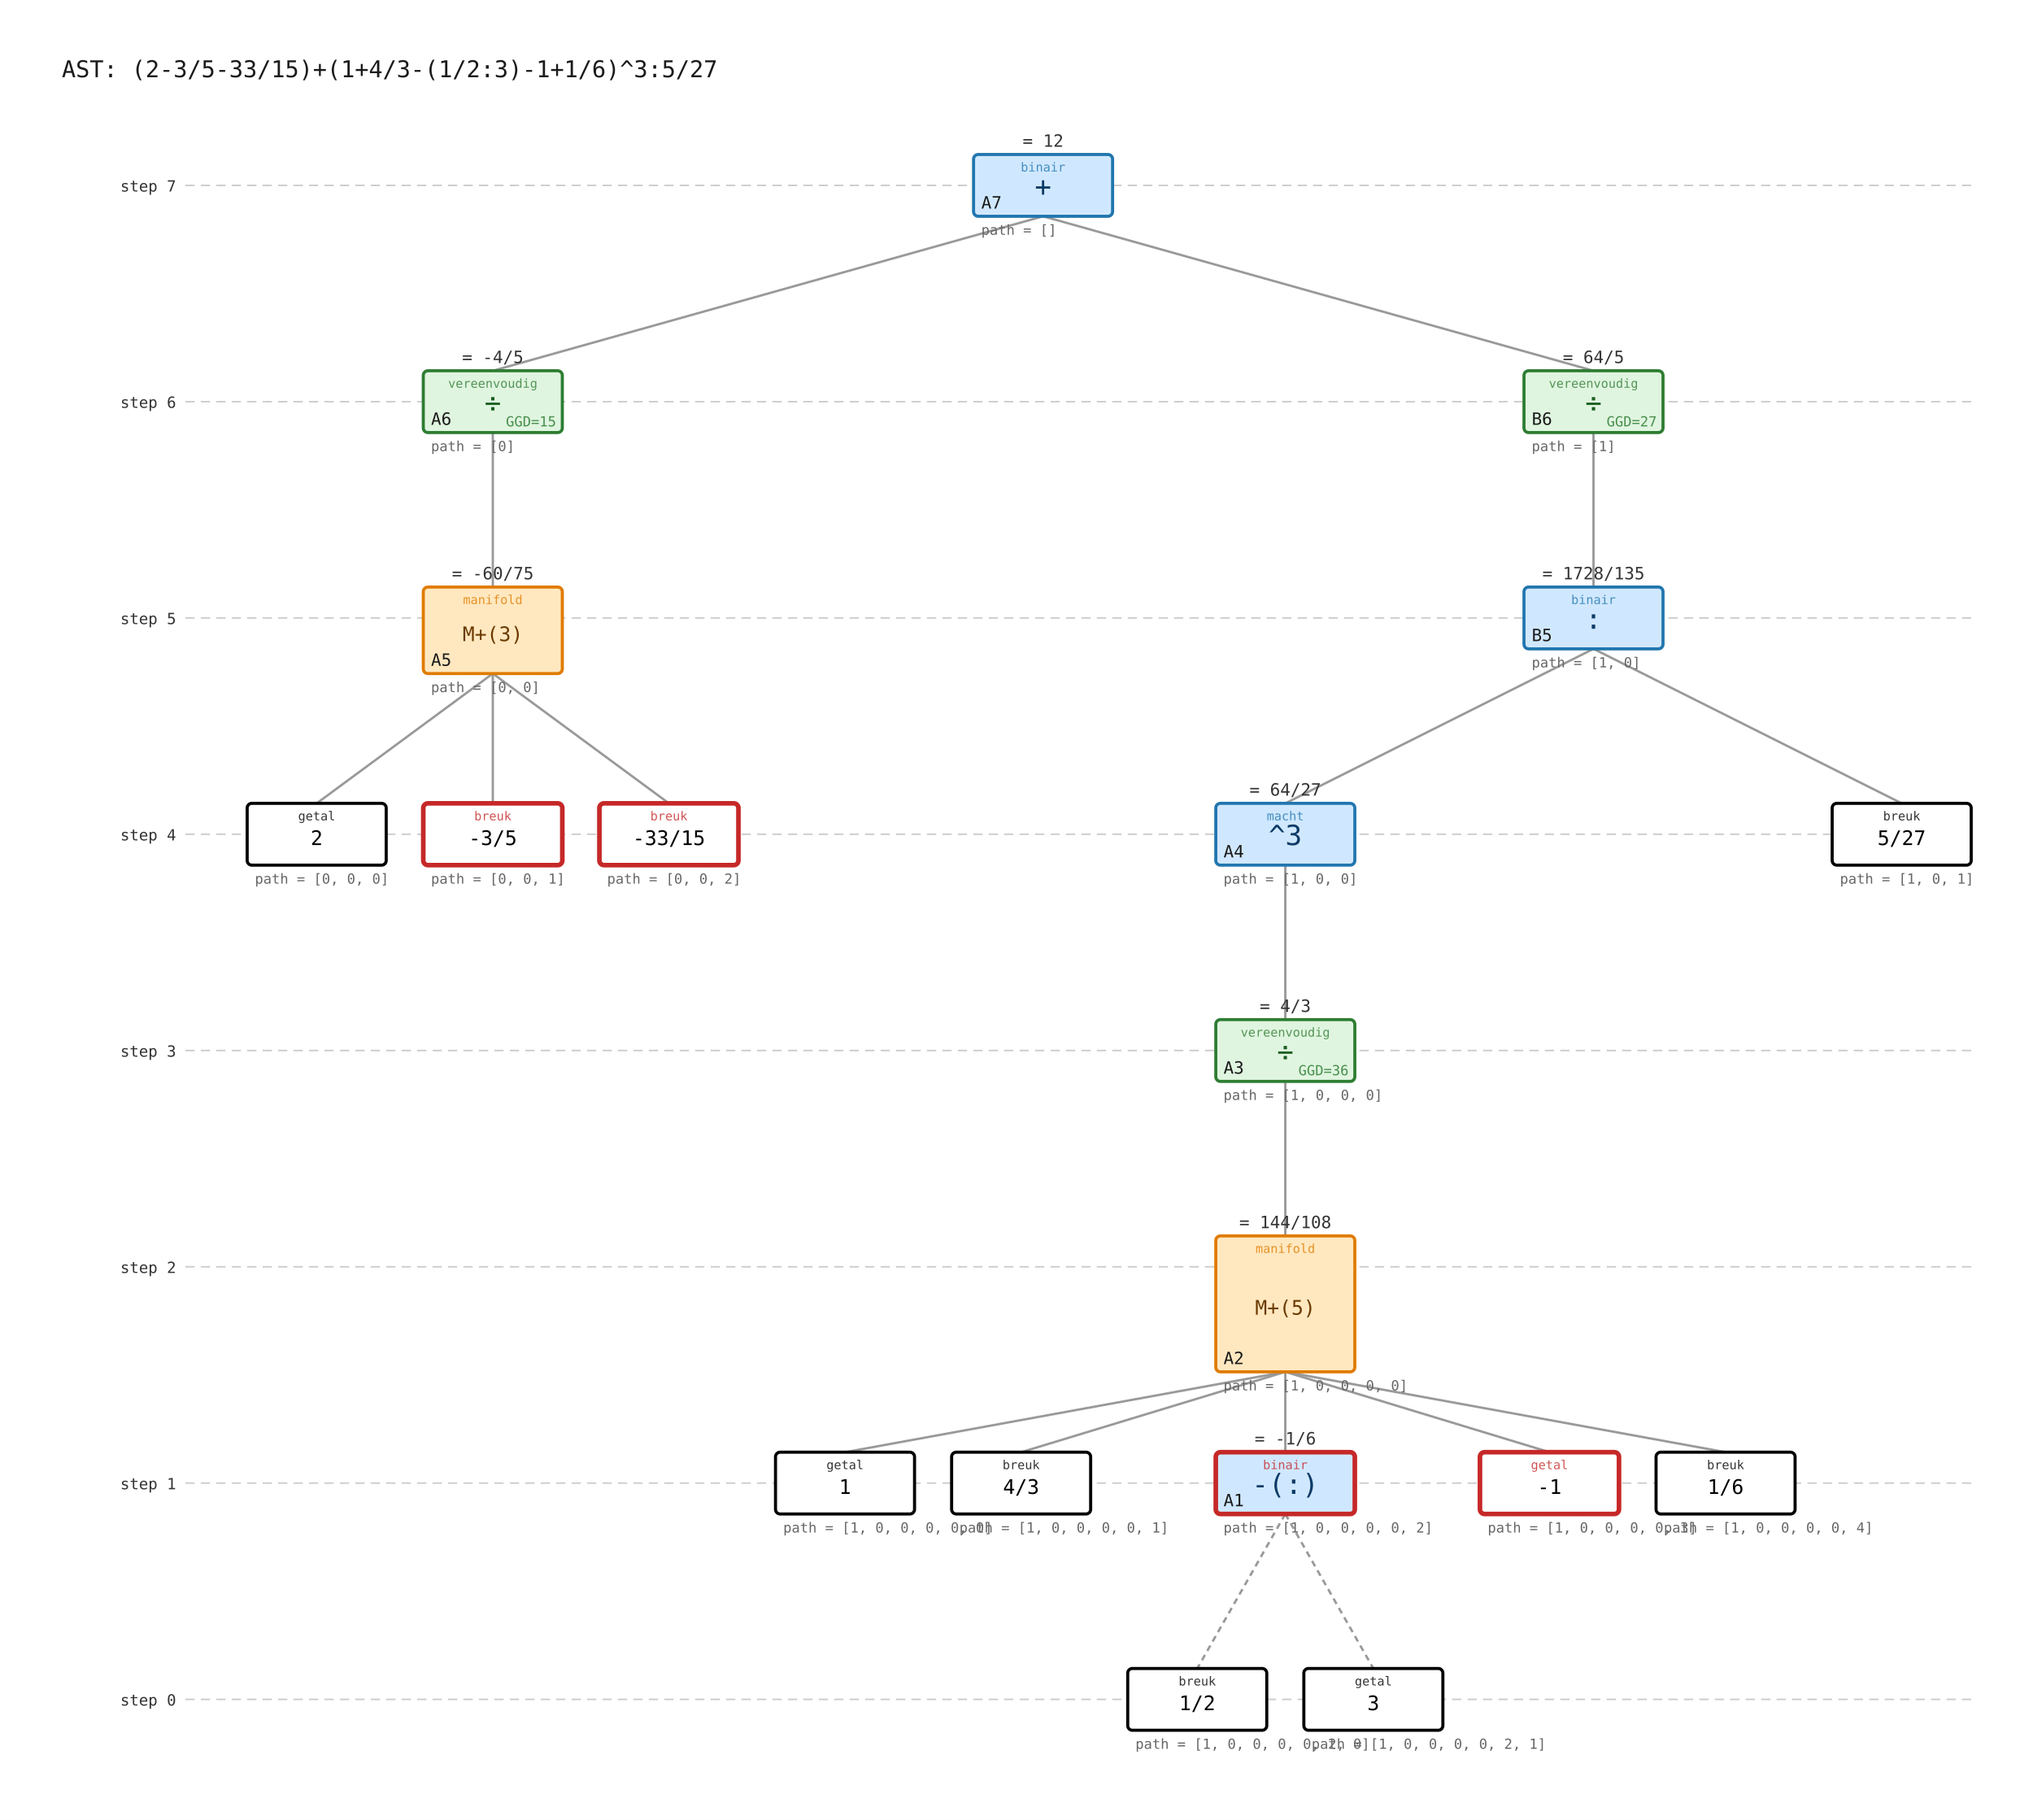
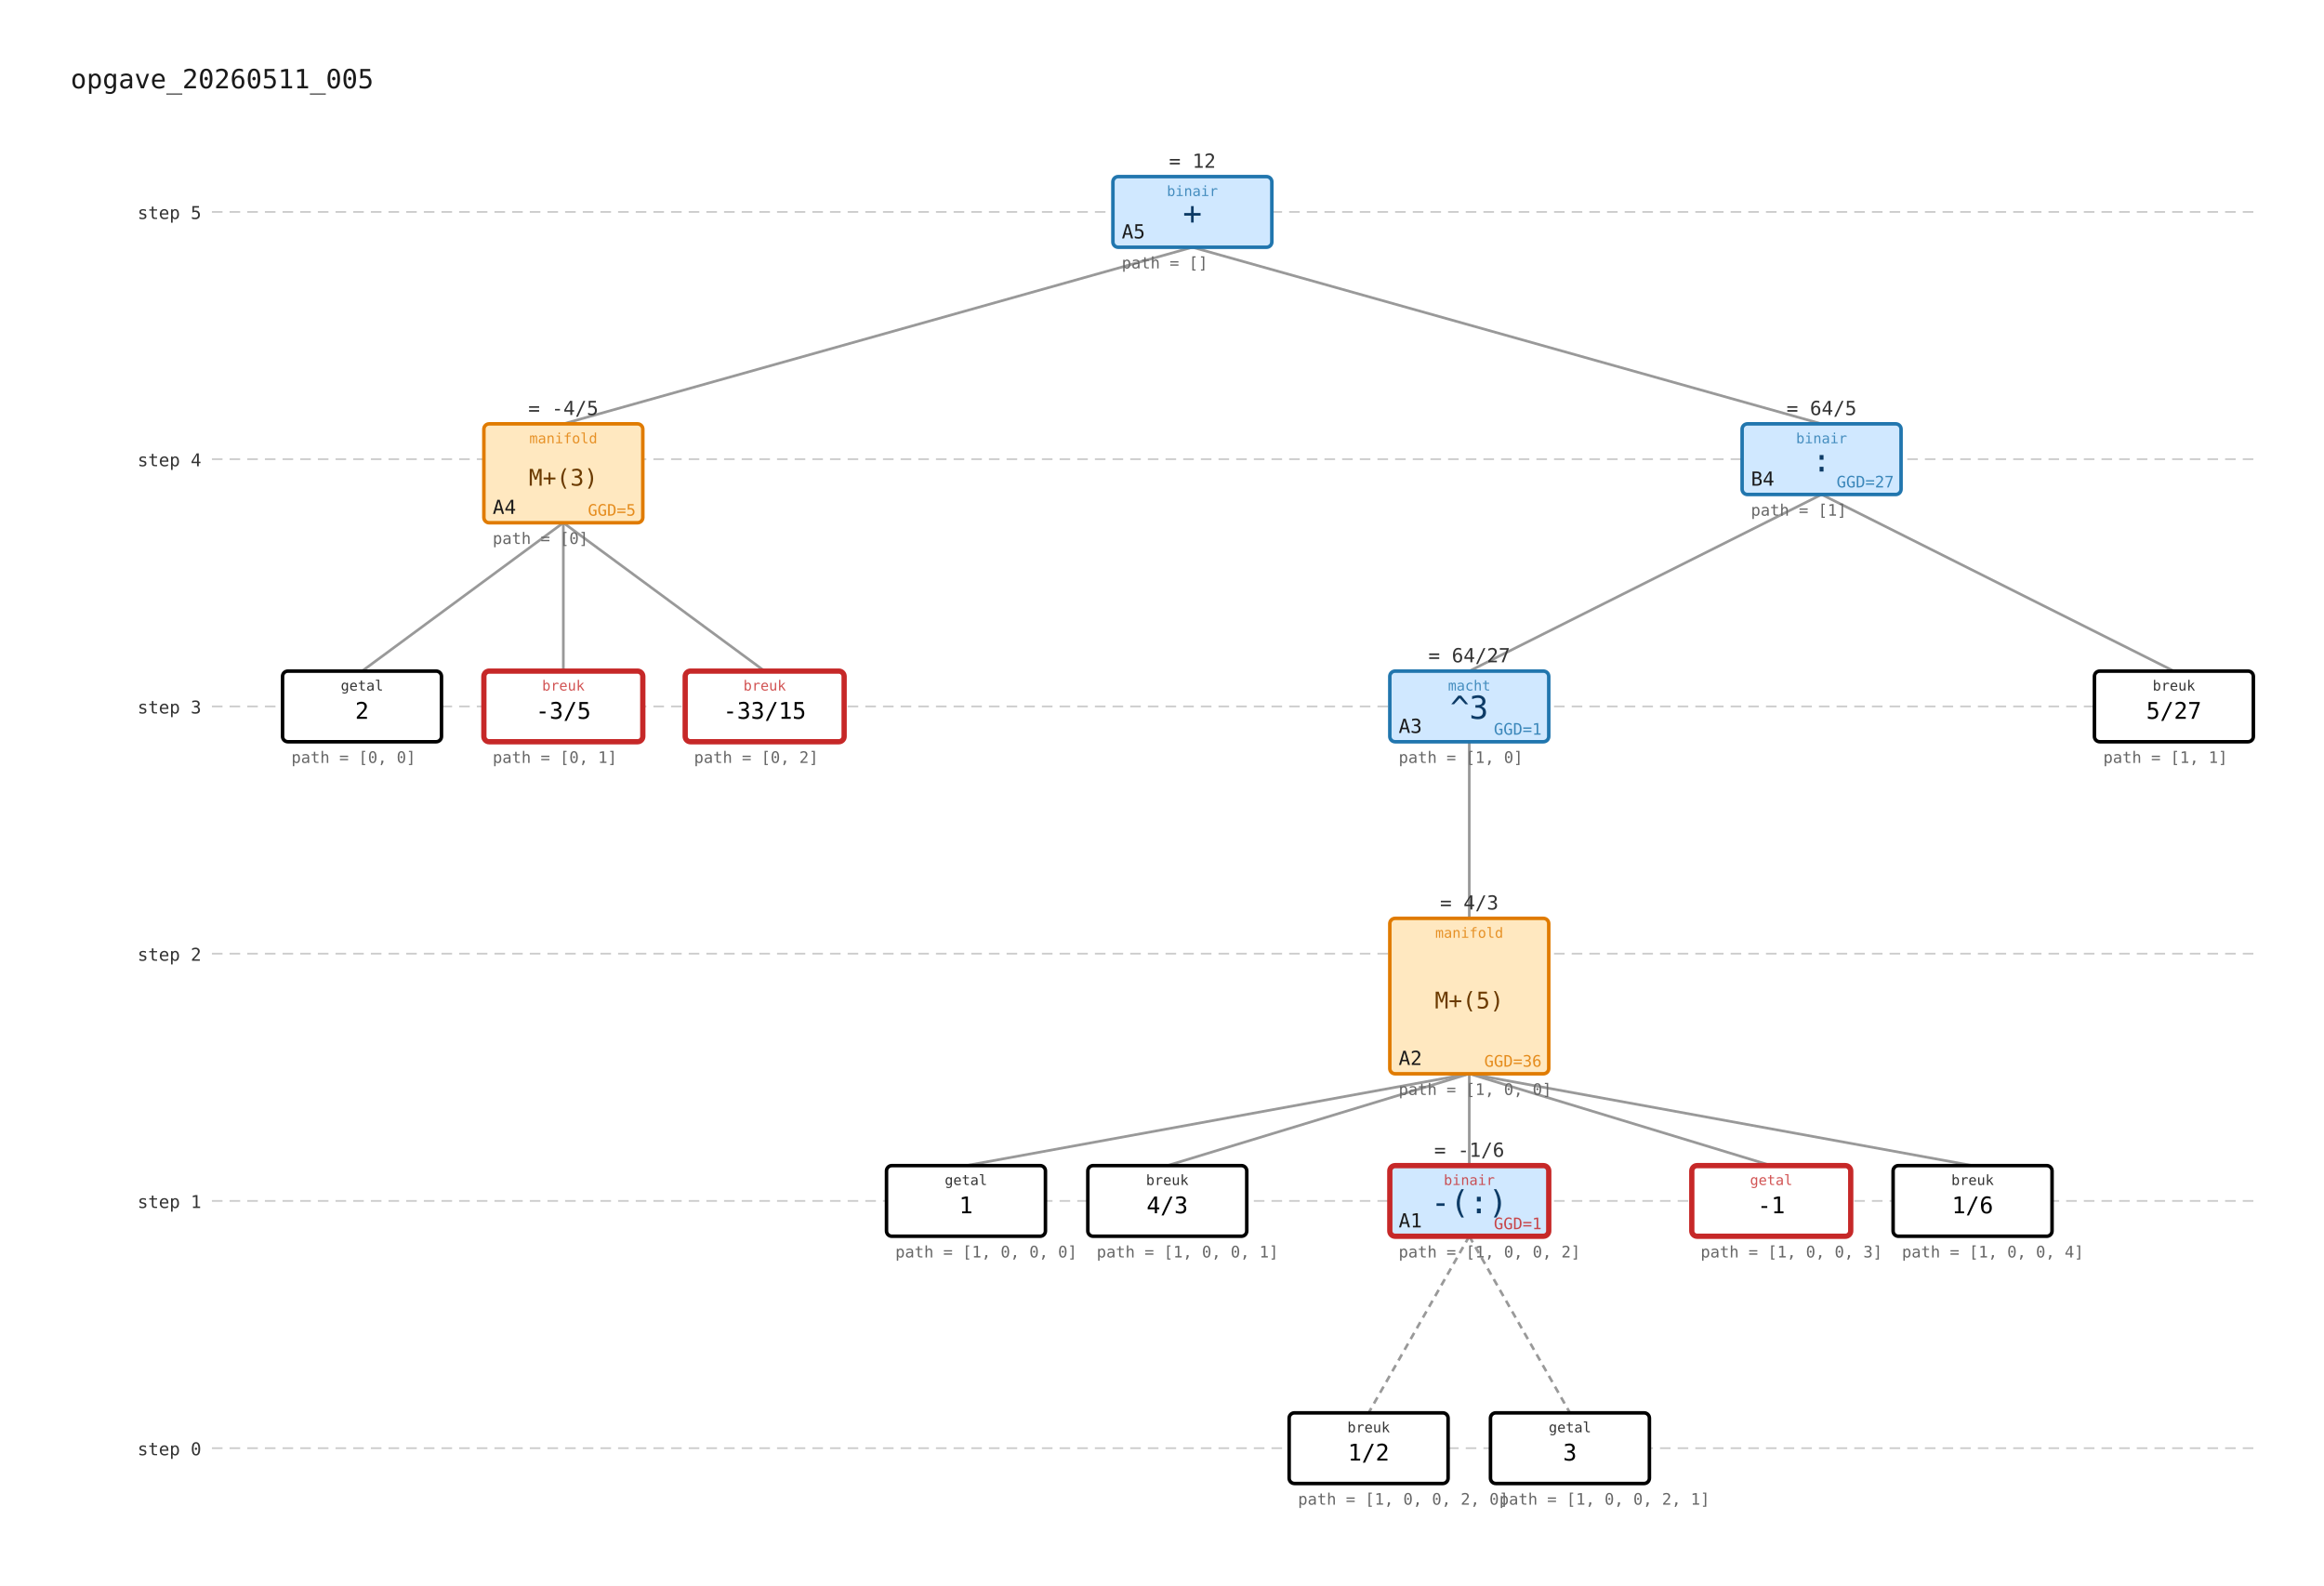
- <svg xmlns="http://www.w3.org/2000/svg" width="1316" height="1178" viewBox="0 0 1316 1178">
+ <svg xmlns="http://www.w3.org/2000/svg" width="1316" height="898" viewBox="0 0 1316 898">
  <rect width="100%" height="100%" fill="#FFFFFF" />
-   <text x="40" y="50" font-family="JetBrains Mono, Consolas, monospace" font-size="15" font-weight="500" fill="#1a1a1a">AST: (2-3/5-33/15)+(1+4/3-(1/2:3)-1+1/6)^3:5/27</text>
-   <line x1="120" y1="1100" x2="1276" y2="1100" stroke="#CCCCCC" stroke-width="1" stroke-dasharray="6,4" />
-   <text x="114" y="1104" text-anchor="end" font-family="JetBrains Mono, Consolas, monospace" font-size="10" font-weight="500" fill="#333">step 0</text>
-   <line x1="120" y1="960" x2="1276" y2="960" stroke="#CCCCCC" stroke-width="1" stroke-dasharray="6,4" />
-   <text x="114" y="964" text-anchor="end" font-family="JetBrains Mono, Consolas, monospace" font-size="10" font-weight="500" fill="#333">step 1</text>
+   <text x="40" y="50" font-family="JetBrains Mono, Consolas, monospace" font-size="15" font-weight="500" fill="#1a1a1a">opgave_20260511_005</text>
  <line x1="120" y1="820" x2="1276" y2="820" stroke="#CCCCCC" stroke-width="1" stroke-dasharray="6,4" />
-   <text x="114" y="824" text-anchor="end" font-family="JetBrains Mono, Consolas, monospace" font-size="10" font-weight="500" fill="#333">step 2</text>
+   <text x="114" y="824" text-anchor="end" font-family="JetBrains Mono, Consolas, monospace" font-size="10" font-weight="500" fill="#333">step 0</text>
  <line x1="120" y1="680" x2="1276" y2="680" stroke="#CCCCCC" stroke-width="1" stroke-dasharray="6,4" />
-   <text x="114" y="684" text-anchor="end" font-family="JetBrains Mono, Consolas, monospace" font-size="10" font-weight="500" fill="#333">step 3</text>
+   <text x="114" y="684" text-anchor="end" font-family="JetBrains Mono, Consolas, monospace" font-size="10" font-weight="500" fill="#333">step 1</text>
  <line x1="120" y1="540" x2="1276" y2="540" stroke="#CCCCCC" stroke-width="1" stroke-dasharray="6,4" />
-   <text x="114" y="544" text-anchor="end" font-family="JetBrains Mono, Consolas, monospace" font-size="10" font-weight="500" fill="#333">step 4</text>
+   <text x="114" y="544" text-anchor="end" font-family="JetBrains Mono, Consolas, monospace" font-size="10" font-weight="500" fill="#333">step 2</text>
  <line x1="120" y1="400" x2="1276" y2="400" stroke="#CCCCCC" stroke-width="1" stroke-dasharray="6,4" />
-   <text x="114" y="404" text-anchor="end" font-family="JetBrains Mono, Consolas, monospace" font-size="10" font-weight="500" fill="#333">step 5</text>
+   <text x="114" y="404" text-anchor="end" font-family="JetBrains Mono, Consolas, monospace" font-size="10" font-weight="500" fill="#333">step 3</text>
  <line x1="120" y1="260" x2="1276" y2="260" stroke="#CCCCCC" stroke-width="1" stroke-dasharray="6,4" />
-   <text x="114" y="264" text-anchor="end" font-family="JetBrains Mono, Consolas, monospace" font-size="10" font-weight="500" fill="#333">step 6</text>
+   <text x="114" y="264" text-anchor="end" font-family="JetBrains Mono, Consolas, monospace" font-size="10" font-weight="500" fill="#333">step 4</text>
  <line x1="120" y1="120" x2="1276" y2="120" stroke="#CCCCCC" stroke-width="1" stroke-dasharray="6,4" />
-   <text x="114" y="124" text-anchor="end" font-family="JetBrains Mono, Consolas, monospace" font-size="10" font-weight="500" fill="#333">step 7</text>
+   <text x="114" y="124" text-anchor="end" font-family="JetBrains Mono, Consolas, monospace" font-size="10" font-weight="500" fill="#333">step 5</text>
  <line x1="675.2" y1="140" x2="319.0" y2="240" stroke="#999" stroke-width="1.5" stroke-dasharray="none" />
  <line x1="675.2" y1="140" x2="1031.5" y2="240" stroke="#999" stroke-width="1.5" stroke-dasharray="none" />
  <rect x="630.2" y="100" width="90" height="40" rx="3" ry="3" fill="#D0E8FF" stroke="#2176AE" stroke-width="2" />
  <text x="675.2" y="127.0" text-anchor="middle" font-family="JetBrains Mono, Consolas, monospace" font-size="18" font-weight="500" fill="#0D3B66">+</text>
  <text x="675.2" y="111" text-anchor="middle" font-family="JetBrains Mono, Consolas, monospace" font-size="8" fill="#2176AE" opacity="0.8">binair</text>
-   <text x="635.2" y="135" text-anchor="start" font-family="JetBrains Mono, Consolas, monospace" font-size="11" font-weight="500" fill="#1a1a1a">A7</text>
+   <text x="635.2" y="135" text-anchor="start" font-family="JetBrains Mono, Consolas, monospace" font-size="11" font-weight="500" fill="#1a1a1a">A5</text>
  <text x="635.2" y="152" text-anchor="start" font-family="JetBrains Mono, Consolas, monospace" font-size="9" font-weight="400" fill="#666">path = []</text>
  <text x="675.2" y="95" text-anchor="middle" font-family="JetBrains Mono, Consolas, monospace" font-size="11" font-weight="400" fill="#333">= 12</text>
-   <line x1="319.0" y1="280" x2="319.0" y2="380" stroke="#999" stroke-width="1.5" stroke-dasharray="none" />
-   <rect x="274.0" y="240" width="90" height="40" rx="3" ry="3" fill="#E0F5E0" stroke="#2E7D32" stroke-width="2" />
-   <text x="319.0" y="267.0" text-anchor="middle" font-family="JetBrains Mono, Consolas, monospace" font-size="18" font-weight="500" fill="#1B5E20">÷</text>
-   <text x="360.0" y="276" text-anchor="end" font-family="JetBrains Mono, Consolas, monospace" font-size="9" font-weight="500" fill="#2E7D32" opacity="0.85">GGD=15</text>
-   <text x="319.0" y="251" text-anchor="middle" font-family="JetBrains Mono, Consolas, monospace" font-size="8" fill="#2E7D32" opacity="0.8">vereenvoudig</text>
-   <text x="279.0" y="275" text-anchor="start" font-family="JetBrains Mono, Consolas, monospace" font-size="11" font-weight="500" fill="#1a1a1a">A6</text>
-   <text x="279.0" y="292" text-anchor="start" font-family="JetBrains Mono, Consolas, monospace" font-size="9" font-weight="400" fill="#666">path = [0]</text>
+   <line x1="319.0" y1="296" x2="205.0" y2="380" stroke="#999" stroke-width="1.5" stroke-dasharray="none" />
+   <line x1="319.0" y1="296" x2="319.0" y2="380" stroke="#999" stroke-width="1.5" stroke-dasharray="none" />
+   <line x1="319.0" y1="296" x2="433.0" y2="380" stroke="#999" stroke-width="1.5" stroke-dasharray="none" />
+   <rect x="274.0" y="240" width="90" height="56" rx="3" ry="3" fill="#FFE8C0" stroke="#E07B00" stroke-width="2" />
+   <text x="319.0" y="275.0" text-anchor="middle" font-family="JetBrains Mono, Consolas, monospace" font-size="13" font-weight="500" fill="#6B3A00">M+(3)</text>
+   <text x="360.0" y="292" text-anchor="end" font-family="JetBrains Mono, Consolas, monospace" font-size="9" font-weight="500" fill="#E07B00" opacity="0.85">GGD=5</text>
+   <text x="319.0" y="251" text-anchor="middle" font-family="JetBrains Mono, Consolas, monospace" font-size="8" fill="#E07B00" opacity="0.8">manifold</text>
+   <text x="279.0" y="291" text-anchor="start" font-family="JetBrains Mono, Consolas, monospace" font-size="11" font-weight="500" fill="#1a1a1a">A4</text>
+   <text x="279.0" y="308" text-anchor="start" font-family="JetBrains Mono, Consolas, monospace" font-size="9" font-weight="400" fill="#666">path = [0]</text>
  <text x="319.0" y="235" text-anchor="middle" font-family="JetBrains Mono, Consolas, monospace" font-size="11" font-weight="400" fill="#333">= -4/5</text>
-   <line x1="319.0" y1="436" x2="205.0" y2="520" stroke="#999" stroke-width="1.5" stroke-dasharray="none" />
-   <line x1="319.0" y1="436" x2="319.0" y2="520" stroke="#999" stroke-width="1.5" stroke-dasharray="none" />
-   <line x1="319.0" y1="436" x2="433.0" y2="520" stroke="#999" stroke-width="1.5" stroke-dasharray="none" />
-   <rect x="274.0" y="380" width="90" height="56" rx="3" ry="3" fill="#FFE8C0" stroke="#E07B00" stroke-width="2" />
-   <text x="319.0" y="415.0" text-anchor="middle" font-family="JetBrains Mono, Consolas, monospace" font-size="13" font-weight="500" fill="#6B3A00">M+(3)</text>
-   <text x="319.0" y="391" text-anchor="middle" font-family="JetBrains Mono, Consolas, monospace" font-size="8" fill="#E07B00" opacity="0.8">manifold</text>
-   <text x="279.0" y="431" text-anchor="start" font-family="JetBrains Mono, Consolas, monospace" font-size="11" font-weight="500" fill="#1a1a1a">A5</text>
-   <text x="279.0" y="448" text-anchor="start" font-family="JetBrains Mono, Consolas, monospace" font-size="9" font-weight="400" fill="#666">path = [0, 0]</text>
-   <text x="319.0" y="375" text-anchor="middle" font-family="JetBrains Mono, Consolas, monospace" font-size="11" font-weight="400" fill="#333">= -60/75</text>
-   <rect x="160.0" y="520" width="90" height="40" rx="3" ry="3" fill="#FFFFFF" stroke="#000000" stroke-width="2" />
-   <text x="205.0" y="547.0" text-anchor="middle" font-family="JetBrains Mono, Consolas, monospace" font-size="13" font-weight="500" fill="#000000">2</text>
-   <text x="205.0" y="531" text-anchor="middle" font-family="JetBrains Mono, Consolas, monospace" font-size="8" fill="#000000" opacity="0.8">getal</text>
-   <text x="165.0" y="572" text-anchor="start" font-family="JetBrains Mono, Consolas, monospace" font-size="9" font-weight="400" fill="#666">path = [0, 0, 0]</text>
-   <rect x="274.0" y="520" width="90" height="40" rx="3" ry="3" fill="#FFFFFF" stroke="#C62828" stroke-width="3" />
-   <text x="319.0" y="547.0" text-anchor="middle" font-family="JetBrains Mono, Consolas, monospace" font-size="13" font-weight="500" fill="#000000">-3/5</text>
-   <text x="319.0" y="531" text-anchor="middle" font-family="JetBrains Mono, Consolas, monospace" font-size="8" fill="#C62828" opacity="0.8">breuk</text>
-   <text x="279.0" y="572" text-anchor="start" font-family="JetBrains Mono, Consolas, monospace" font-size="9" font-weight="400" fill="#666">path = [0, 0, 1]</text>
-   <rect x="388.0" y="520" width="90" height="40" rx="3" ry="3" fill="#FFFFFF" stroke="#C62828" stroke-width="3" />
-   <text x="433.0" y="547.0" text-anchor="middle" font-family="JetBrains Mono, Consolas, monospace" font-size="13" font-weight="500" fill="#000000">-33/15</text>
-   <text x="433.0" y="531" text-anchor="middle" font-family="JetBrains Mono, Consolas, monospace" font-size="8" fill="#C62828" opacity="0.8">breuk</text>
-   <text x="393.0" y="572" text-anchor="start" font-family="JetBrains Mono, Consolas, monospace" font-size="9" font-weight="400" fill="#666">path = [0, 0, 2]</text>
-   <line x1="1031.5" y1="280" x2="1031.5" y2="380" stroke="#999" stroke-width="1.5" stroke-dasharray="none" />
-   <rect x="986.5" y="240" width="90" height="40" rx="3" ry="3" fill="#E0F5E0" stroke="#2E7D32" stroke-width="2" />
-   <text x="1031.5" y="267.0" text-anchor="middle" font-family="JetBrains Mono, Consolas, monospace" font-size="18" font-weight="500" fill="#1B5E20">÷</text>
-   <text x="1072.5" y="276" text-anchor="end" font-family="JetBrains Mono, Consolas, monospace" font-size="9" font-weight="500" fill="#2E7D32" opacity="0.85">GGD=27</text>
-   <text x="1031.5" y="251" text-anchor="middle" font-family="JetBrains Mono, Consolas, monospace" font-size="8" fill="#2E7D32" opacity="0.8">vereenvoudig</text>
-   <text x="991.5" y="275" text-anchor="start" font-family="JetBrains Mono, Consolas, monospace" font-size="11" font-weight="500" fill="#1a1a1a">B6</text>
+   <rect x="160.0" y="380" width="90" height="40" rx="3" ry="3" fill="#FFFFFF" stroke="#000000" stroke-width="2" />
+   <text x="205.0" y="407.0" text-anchor="middle" font-family="JetBrains Mono, Consolas, monospace" font-size="13" font-weight="500" fill="#000000">2</text>
+   <text x="205.0" y="391" text-anchor="middle" font-family="JetBrains Mono, Consolas, monospace" font-size="8" fill="#000000" opacity="0.8">getal</text>
+   <text x="165.0" y="432" text-anchor="start" font-family="JetBrains Mono, Consolas, monospace" font-size="9" font-weight="400" fill="#666">path = [0, 0]</text>
+   <rect x="274.0" y="380" width="90" height="40" rx="3" ry="3" fill="#FFFFFF" stroke="#C62828" stroke-width="3" />
+   <text x="319.0" y="407.0" text-anchor="middle" font-family="JetBrains Mono, Consolas, monospace" font-size="13" font-weight="500" fill="#000000">-3/5</text>
+   <text x="319.0" y="391" text-anchor="middle" font-family="JetBrains Mono, Consolas, monospace" font-size="8" fill="#C62828" opacity="0.8">breuk</text>
+   <text x="279.0" y="432" text-anchor="start" font-family="JetBrains Mono, Consolas, monospace" font-size="9" font-weight="400" fill="#666">path = [0, 1]</text>
+   <rect x="388.0" y="380" width="90" height="40" rx="3" ry="3" fill="#FFFFFF" stroke="#C62828" stroke-width="3" />
+   <text x="433.0" y="407.0" text-anchor="middle" font-family="JetBrains Mono, Consolas, monospace" font-size="13" font-weight="500" fill="#000000">-33/15</text>
+   <text x="433.0" y="391" text-anchor="middle" font-family="JetBrains Mono, Consolas, monospace" font-size="8" fill="#C62828" opacity="0.8">breuk</text>
+   <text x="393.0" y="432" text-anchor="start" font-family="JetBrains Mono, Consolas, monospace" font-size="9" font-weight="400" fill="#666">path = [0, 2]</text>
+   <line x1="1031.5" y1="280" x2="832.0" y2="380" stroke="#999" stroke-width="1.5" stroke-dasharray="none" />
+   <line x1="1031.5" y1="280" x2="1231.0" y2="380" stroke="#999" stroke-width="1.5" stroke-dasharray="none" />
+   <rect x="986.5" y="240" width="90" height="40" rx="3" ry="3" fill="#D0E8FF" stroke="#2176AE" stroke-width="2" />
+   <text x="1031.5" y="267.0" text-anchor="middle" font-family="JetBrains Mono, Consolas, monospace" font-size="18" font-weight="500" fill="#0D3B66">:</text>
+   <text x="1072.5" y="276" text-anchor="end" font-family="JetBrains Mono, Consolas, monospace" font-size="9" font-weight="500" fill="#2176AE" opacity="0.85">GGD=27</text>
+   <text x="1031.5" y="251" text-anchor="middle" font-family="JetBrains Mono, Consolas, monospace" font-size="8" fill="#2176AE" opacity="0.8">binair</text>
+   <text x="991.5" y="275" text-anchor="start" font-family="JetBrains Mono, Consolas, monospace" font-size="11" font-weight="500" fill="#1a1a1a">B4</text>
  <text x="991.5" y="292" text-anchor="start" font-family="JetBrains Mono, Consolas, monospace" font-size="9" font-weight="400" fill="#666">path = [1]</text>
  <text x="1031.5" y="235" text-anchor="middle" font-family="JetBrains Mono, Consolas, monospace" font-size="11" font-weight="400" fill="#333">= 64/5</text>
-   <line x1="1031.5" y1="420" x2="832.0" y2="520" stroke="#999" stroke-width="1.5" stroke-dasharray="none" />
-   <line x1="1031.5" y1="420" x2="1231.0" y2="520" stroke="#999" stroke-width="1.5" stroke-dasharray="none" />
-   <rect x="986.5" y="380" width="90" height="40" rx="3" ry="3" fill="#D0E8FF" stroke="#2176AE" stroke-width="2" />
-   <text x="1031.5" y="407.0" text-anchor="middle" font-family="JetBrains Mono, Consolas, monospace" font-size="18" font-weight="500" fill="#0D3B66">:</text>
-   <text x="1031.5" y="391" text-anchor="middle" font-family="JetBrains Mono, Consolas, monospace" font-size="8" fill="#2176AE" opacity="0.8">binair</text>
-   <text x="991.5" y="415" text-anchor="start" font-family="JetBrains Mono, Consolas, monospace" font-size="11" font-weight="500" fill="#1a1a1a">B5</text>
-   <text x="991.5" y="432" text-anchor="start" font-family="JetBrains Mono, Consolas, monospace" font-size="9" font-weight="400" fill="#666">path = [1, 0]</text>
-   <text x="1031.5" y="375" text-anchor="middle" font-family="JetBrains Mono, Consolas, monospace" font-size="11" font-weight="400" fill="#333">= 1728/135</text>
-   <line x1="832.0" y1="560" x2="832.0" y2="660" stroke="#999" stroke-width="1.5" stroke-dasharray="none" />
-   <rect x="787.0" y="520" width="90" height="40" rx="3" ry="3" fill="#D0E8FF" stroke="#2176AE" stroke-width="2" />
-   <text x="832.0" y="547.0" text-anchor="middle" font-family="JetBrains Mono, Consolas, monospace" font-size="18" font-weight="500" fill="#0D3B66">^3</text>
-   <text x="832.0" y="531" text-anchor="middle" font-family="JetBrains Mono, Consolas, monospace" font-size="8" fill="#2176AE" opacity="0.8">macht</text>
-   <text x="792.0" y="555" text-anchor="start" font-family="JetBrains Mono, Consolas, monospace" font-size="11" font-weight="500" fill="#1a1a1a">A4</text>
-   <text x="792.0" y="572" text-anchor="start" font-family="JetBrains Mono, Consolas, monospace" font-size="9" font-weight="400" fill="#666">path = [1, 0, 0]</text>
-   <text x="832.0" y="515" text-anchor="middle" font-family="JetBrains Mono, Consolas, monospace" font-size="11" font-weight="400" fill="#333">= 64/27</text>
-   <line x1="832.0" y1="700" x2="832.0" y2="800" stroke="#999" stroke-width="1.5" stroke-dasharray="none" />
-   <rect x="787.0" y="660" width="90" height="40" rx="3" ry="3" fill="#E0F5E0" stroke="#2E7D32" stroke-width="2" />
-   <text x="832.0" y="687.0" text-anchor="middle" font-family="JetBrains Mono, Consolas, monospace" font-size="18" font-weight="500" fill="#1B5E20">÷</text>
-   <text x="873.0" y="696" text-anchor="end" font-family="JetBrains Mono, Consolas, monospace" font-size="9" font-weight="500" fill="#2E7D32" opacity="0.85">GGD=36</text>
-   <text x="832.0" y="671" text-anchor="middle" font-family="JetBrains Mono, Consolas, monospace" font-size="8" fill="#2E7D32" opacity="0.8">vereenvoudig</text>
-   <text x="792.0" y="695" text-anchor="start" font-family="JetBrains Mono, Consolas, monospace" font-size="11" font-weight="500" fill="#1a1a1a">A3</text>
-   <text x="792.0" y="712" text-anchor="start" font-family="JetBrains Mono, Consolas, monospace" font-size="9" font-weight="400" fill="#666">path = [1, 0, 0, 0]</text>
-   <text x="832.0" y="655" text-anchor="middle" font-family="JetBrains Mono, Consolas, monospace" font-size="11" font-weight="400" fill="#333">= 4/3</text>
-   <line x1="832.0" y1="888" x2="547.0" y2="940" stroke="#999" stroke-width="1.5" stroke-dasharray="none" />
-   <line x1="832.0" y1="888" x2="661.0" y2="940" stroke="#999" stroke-width="1.5" stroke-dasharray="none" />
-   <line x1="832.0" y1="888" x2="832.0" y2="940" stroke="#999" stroke-width="1.5" stroke-dasharray="none" />
-   <line x1="832.0" y1="888" x2="1003.0" y2="940" stroke="#999" stroke-width="1.5" stroke-dasharray="none" />
-   <line x1="832.0" y1="888" x2="1117.0" y2="940" stroke="#999" stroke-width="1.5" stroke-dasharray="none" />
-   <rect x="787.0" y="800" width="90" height="88" rx="3" ry="3" fill="#FFE8C0" stroke="#E07B00" stroke-width="2" />
-   <text x="832.0" y="851.0" text-anchor="middle" font-family="JetBrains Mono, Consolas, monospace" font-size="13" font-weight="500" fill="#6B3A00">M+(5)</text>
-   <text x="832.0" y="811" text-anchor="middle" font-family="JetBrains Mono, Consolas, monospace" font-size="8" fill="#E07B00" opacity="0.8">manifold</text>
-   <text x="792.0" y="883" text-anchor="start" font-family="JetBrains Mono, Consolas, monospace" font-size="11" font-weight="500" fill="#1a1a1a">A2</text>
-   <text x="792.0" y="900" text-anchor="start" font-family="JetBrains Mono, Consolas, monospace" font-size="9" font-weight="400" fill="#666">path = [1, 0, 0, 0, 0]</text>
-   <text x="832.0" y="795" text-anchor="middle" font-family="JetBrains Mono, Consolas, monospace" font-size="11" font-weight="400" fill="#333">= 144/108</text>
-   <rect x="502.0" y="940" width="90" height="40" rx="3" ry="3" fill="#FFFFFF" stroke="#000000" stroke-width="2" />
-   <text x="547.0" y="967.0" text-anchor="middle" font-family="JetBrains Mono, Consolas, monospace" font-size="13" font-weight="500" fill="#000000">1</text>
-   <text x="547.0" y="951" text-anchor="middle" font-family="JetBrains Mono, Consolas, monospace" font-size="8" fill="#000000" opacity="0.8">getal</text>
-   <text x="507.0" y="992" text-anchor="start" font-family="JetBrains Mono, Consolas, monospace" font-size="9" font-weight="400" fill="#666">path = [1, 0, 0, 0, 0, 0]</text>
-   <rect x="616.0" y="940" width="90" height="40" rx="3" ry="3" fill="#FFFFFF" stroke="#000000" stroke-width="2" />
-   <text x="661.0" y="967.0" text-anchor="middle" font-family="JetBrains Mono, Consolas, monospace" font-size="13" font-weight="500" fill="#000000">4/3</text>
-   <text x="661.0" y="951" text-anchor="middle" font-family="JetBrains Mono, Consolas, monospace" font-size="8" fill="#000000" opacity="0.8">breuk</text>
-   <text x="621.0" y="992" text-anchor="start" font-family="JetBrains Mono, Consolas, monospace" font-size="9" font-weight="400" fill="#666">path = [1, 0, 0, 0, 0, 1]</text>
-   <line x1="832.0" y1="980" x2="775.0" y2="1080" stroke="#999" stroke-width="1.5" stroke-dasharray="4,3" />
-   <line x1="832.0" y1="980" x2="889.0" y2="1080" stroke="#999" stroke-width="1.5" stroke-dasharray="4,3" />
-   <rect x="787.0" y="940" width="90" height="40" rx="3" ry="3" fill="#D0E8FF" stroke="#C62828" stroke-width="3" />
-   <text x="832.0" y="967.0" text-anchor="middle" font-family="JetBrains Mono, Consolas, monospace" font-size="18" font-weight="500" fill="#0D3B66">-(:)</text>
-   <text x="832.0" y="951" text-anchor="middle" font-family="JetBrains Mono, Consolas, monospace" font-size="8" fill="#C62828" opacity="0.8">binair</text>
-   <text x="792.0" y="975" text-anchor="start" font-family="JetBrains Mono, Consolas, monospace" font-size="11" font-weight="500" fill="#1a1a1a">A1</text>
-   <text x="792.0" y="992" text-anchor="start" font-family="JetBrains Mono, Consolas, monospace" font-size="9" font-weight="400" fill="#666">path = [1, 0, 0, 0, 0, 2]</text>
-   <text x="832.0" y="935" text-anchor="middle" font-family="JetBrains Mono, Consolas, monospace" font-size="11" font-weight="400" fill="#333">= -1/6</text>
-   <rect x="730.0" y="1080" width="90" height="40" rx="3" ry="3" fill="#FFFFFF" stroke="#000000" stroke-width="2" />
-   <text x="775.0" y="1107.0" text-anchor="middle" font-family="JetBrains Mono, Consolas, monospace" font-size="13" font-weight="500" fill="#000000">1/2</text>
-   <text x="775.0" y="1091" text-anchor="middle" font-family="JetBrains Mono, Consolas, monospace" font-size="8" fill="#000000" opacity="0.8">breuk</text>
-   <text x="735.0" y="1132" text-anchor="start" font-family="JetBrains Mono, Consolas, monospace" font-size="9" font-weight="400" fill="#666">path = [1, 0, 0, 0, 0, 2, 0]</text>
-   <rect x="844.0" y="1080" width="90" height="40" rx="3" ry="3" fill="#FFFFFF" stroke="#000000" stroke-width="2" />
-   <text x="889.0" y="1107.0" text-anchor="middle" font-family="JetBrains Mono, Consolas, monospace" font-size="13" font-weight="500" fill="#000000">3</text>
-   <text x="889.0" y="1091" text-anchor="middle" font-family="JetBrains Mono, Consolas, monospace" font-size="8" fill="#000000" opacity="0.8">getal</text>
-   <text x="849.0" y="1132" text-anchor="start" font-family="JetBrains Mono, Consolas, monospace" font-size="9" font-weight="400" fill="#666">path = [1, 0, 0, 0, 0, 2, 1]</text>
-   <rect x="958.0" y="940" width="90" height="40" rx="3" ry="3" fill="#FFFFFF" stroke="#C62828" stroke-width="3" />
-   <text x="1003.0" y="967.0" text-anchor="middle" font-family="JetBrains Mono, Consolas, monospace" font-size="13" font-weight="500" fill="#000000">-1</text>
-   <text x="1003.0" y="951" text-anchor="middle" font-family="JetBrains Mono, Consolas, monospace" font-size="8" fill="#C62828" opacity="0.8">getal</text>
-   <text x="963.0" y="992" text-anchor="start" font-family="JetBrains Mono, Consolas, monospace" font-size="9" font-weight="400" fill="#666">path = [1, 0, 0, 0, 0, 3]</text>
-   <rect x="1072.0" y="940" width="90" height="40" rx="3" ry="3" fill="#FFFFFF" stroke="#000000" stroke-width="2" />
-   <text x="1117.0" y="967.0" text-anchor="middle" font-family="JetBrains Mono, Consolas, monospace" font-size="13" font-weight="500" fill="#000000">1/6</text>
-   <text x="1117.0" y="951" text-anchor="middle" font-family="JetBrains Mono, Consolas, monospace" font-size="8" fill="#000000" opacity="0.8">breuk</text>
-   <text x="1077.0" y="992" text-anchor="start" font-family="JetBrains Mono, Consolas, monospace" font-size="9" font-weight="400" fill="#666">path = [1, 0, 0, 0, 0, 4]</text>
-   <rect x="1186.0" y="520" width="90" height="40" rx="3" ry="3" fill="#FFFFFF" stroke="#000000" stroke-width="2" />
-   <text x="1231.0" y="547.0" text-anchor="middle" font-family="JetBrains Mono, Consolas, monospace" font-size="13" font-weight="500" fill="#000000">5/27</text>
-   <text x="1231.0" y="531" text-anchor="middle" font-family="JetBrains Mono, Consolas, monospace" font-size="8" fill="#000000" opacity="0.8">breuk</text>
-   <text x="1191.0" y="572" text-anchor="start" font-family="JetBrains Mono, Consolas, monospace" font-size="9" font-weight="400" fill="#666">path = [1, 0, 1]</text>
+   <line x1="832.0" y1="420" x2="832.0" y2="520" stroke="#999" stroke-width="1.5" stroke-dasharray="none" />
+   <rect x="787.0" y="380" width="90" height="40" rx="3" ry="3" fill="#D0E8FF" stroke="#2176AE" stroke-width="2" />
+   <text x="832.0" y="407.0" text-anchor="middle" font-family="JetBrains Mono, Consolas, monospace" font-size="18" font-weight="500" fill="#0D3B66">^3</text>
+   <text x="873.0" y="416" text-anchor="end" font-family="JetBrains Mono, Consolas, monospace" font-size="9" font-weight="500" fill="#2176AE" opacity="0.85">GGD=1</text>
+   <text x="832.0" y="391" text-anchor="middle" font-family="JetBrains Mono, Consolas, monospace" font-size="8" fill="#2176AE" opacity="0.8">macht</text>
+   <text x="792.0" y="415" text-anchor="start" font-family="JetBrains Mono, Consolas, monospace" font-size="11" font-weight="500" fill="#1a1a1a">A3</text>
+   <text x="792.0" y="432" text-anchor="start" font-family="JetBrains Mono, Consolas, monospace" font-size="9" font-weight="400" fill="#666">path = [1, 0]</text>
+   <text x="832.0" y="375" text-anchor="middle" font-family="JetBrains Mono, Consolas, monospace" font-size="11" font-weight="400" fill="#333">= 64/27</text>
+   <line x1="832.0" y1="608" x2="547.0" y2="660" stroke="#999" stroke-width="1.5" stroke-dasharray="none" />
+   <line x1="832.0" y1="608" x2="661.0" y2="660" stroke="#999" stroke-width="1.5" stroke-dasharray="none" />
+   <line x1="832.0" y1="608" x2="832.0" y2="660" stroke="#999" stroke-width="1.5" stroke-dasharray="none" />
+   <line x1="832.0" y1="608" x2="1003.0" y2="660" stroke="#999" stroke-width="1.5" stroke-dasharray="none" />
+   <line x1="832.0" y1="608" x2="1117.0" y2="660" stroke="#999" stroke-width="1.5" stroke-dasharray="none" />
+   <rect x="787.0" y="520" width="90" height="88" rx="3" ry="3" fill="#FFE8C0" stroke="#E07B00" stroke-width="2" />
+   <text x="832.0" y="571.0" text-anchor="middle" font-family="JetBrains Mono, Consolas, monospace" font-size="13" font-weight="500" fill="#6B3A00">M+(5)</text>
+   <text x="873.0" y="604" text-anchor="end" font-family="JetBrains Mono, Consolas, monospace" font-size="9" font-weight="500" fill="#E07B00" opacity="0.85">GGD=36</text>
+   <text x="832.0" y="531" text-anchor="middle" font-family="JetBrains Mono, Consolas, monospace" font-size="8" fill="#E07B00" opacity="0.8">manifold</text>
+   <text x="792.0" y="603" text-anchor="start" font-family="JetBrains Mono, Consolas, monospace" font-size="11" font-weight="500" fill="#1a1a1a">A2</text>
+   <text x="792.0" y="620" text-anchor="start" font-family="JetBrains Mono, Consolas, monospace" font-size="9" font-weight="400" fill="#666">path = [1, 0, 0]</text>
+   <text x="832.0" y="515" text-anchor="middle" font-family="JetBrains Mono, Consolas, monospace" font-size="11" font-weight="400" fill="#333">= 4/3</text>
+   <rect x="502.0" y="660" width="90" height="40" rx="3" ry="3" fill="#FFFFFF" stroke="#000000" stroke-width="2" />
+   <text x="547.0" y="687.0" text-anchor="middle" font-family="JetBrains Mono, Consolas, monospace" font-size="13" font-weight="500" fill="#000000">1</text>
+   <text x="547.0" y="671" text-anchor="middle" font-family="JetBrains Mono, Consolas, monospace" font-size="8" fill="#000000" opacity="0.8">getal</text>
+   <text x="507.0" y="712" text-anchor="start" font-family="JetBrains Mono, Consolas, monospace" font-size="9" font-weight="400" fill="#666">path = [1, 0, 0, 0]</text>
+   <rect x="616.0" y="660" width="90" height="40" rx="3" ry="3" fill="#FFFFFF" stroke="#000000" stroke-width="2" />
+   <text x="661.0" y="687.0" text-anchor="middle" font-family="JetBrains Mono, Consolas, monospace" font-size="13" font-weight="500" fill="#000000">4/3</text>
+   <text x="661.0" y="671" text-anchor="middle" font-family="JetBrains Mono, Consolas, monospace" font-size="8" fill="#000000" opacity="0.8">breuk</text>
+   <text x="621.0" y="712" text-anchor="start" font-family="JetBrains Mono, Consolas, monospace" font-size="9" font-weight="400" fill="#666">path = [1, 0, 0, 1]</text>
+   <line x1="832.0" y1="700" x2="775.0" y2="800" stroke="#999" stroke-width="1.5" stroke-dasharray="4,3" />
+   <line x1="832.0" y1="700" x2="889.0" y2="800" stroke="#999" stroke-width="1.5" stroke-dasharray="4,3" />
+   <rect x="787.0" y="660" width="90" height="40" rx="3" ry="3" fill="#D0E8FF" stroke="#C62828" stroke-width="3" />
+   <text x="832.0" y="687.0" text-anchor="middle" font-family="JetBrains Mono, Consolas, monospace" font-size="18" font-weight="500" fill="#0D3B66">-(:)</text>
+   <text x="873.0" y="696" text-anchor="end" font-family="JetBrains Mono, Consolas, monospace" font-size="9" font-weight="500" fill="#C62828" opacity="0.85">GGD=1</text>
+   <text x="832.0" y="671" text-anchor="middle" font-family="JetBrains Mono, Consolas, monospace" font-size="8" fill="#C62828" opacity="0.8">binair</text>
+   <text x="792.0" y="695" text-anchor="start" font-family="JetBrains Mono, Consolas, monospace" font-size="11" font-weight="500" fill="#1a1a1a">A1</text>
+   <text x="792.0" y="712" text-anchor="start" font-family="JetBrains Mono, Consolas, monospace" font-size="9" font-weight="400" fill="#666">path = [1, 0, 0, 2]</text>
+   <text x="832.0" y="655" text-anchor="middle" font-family="JetBrains Mono, Consolas, monospace" font-size="11" font-weight="400" fill="#333">= -1/6</text>
+   <rect x="730.0" y="800" width="90" height="40" rx="3" ry="3" fill="#FFFFFF" stroke="#000000" stroke-width="2" />
+   <text x="775.0" y="827.0" text-anchor="middle" font-family="JetBrains Mono, Consolas, monospace" font-size="13" font-weight="500" fill="#000000">1/2</text>
+   <text x="775.0" y="811" text-anchor="middle" font-family="JetBrains Mono, Consolas, monospace" font-size="8" fill="#000000" opacity="0.8">breuk</text>
+   <text x="735.0" y="852" text-anchor="start" font-family="JetBrains Mono, Consolas, monospace" font-size="9" font-weight="400" fill="#666">path = [1, 0, 0, 2, 0]</text>
+   <rect x="844.0" y="800" width="90" height="40" rx="3" ry="3" fill="#FFFFFF" stroke="#000000" stroke-width="2" />
+   <text x="889.0" y="827.0" text-anchor="middle" font-family="JetBrains Mono, Consolas, monospace" font-size="13" font-weight="500" fill="#000000">3</text>
+   <text x="889.0" y="811" text-anchor="middle" font-family="JetBrains Mono, Consolas, monospace" font-size="8" fill="#000000" opacity="0.8">getal</text>
+   <text x="849.0" y="852" text-anchor="start" font-family="JetBrains Mono, Consolas, monospace" font-size="9" font-weight="400" fill="#666">path = [1, 0, 0, 2, 1]</text>
+   <rect x="958.0" y="660" width="90" height="40" rx="3" ry="3" fill="#FFFFFF" stroke="#C62828" stroke-width="3" />
+   <text x="1003.0" y="687.0" text-anchor="middle" font-family="JetBrains Mono, Consolas, monospace" font-size="13" font-weight="500" fill="#000000">-1</text>
+   <text x="1003.0" y="671" text-anchor="middle" font-family="JetBrains Mono, Consolas, monospace" font-size="8" fill="#C62828" opacity="0.8">getal</text>
+   <text x="963.0" y="712" text-anchor="start" font-family="JetBrains Mono, Consolas, monospace" font-size="9" font-weight="400" fill="#666">path = [1, 0, 0, 3]</text>
+   <rect x="1072.0" y="660" width="90" height="40" rx="3" ry="3" fill="#FFFFFF" stroke="#000000" stroke-width="2" />
+   <text x="1117.0" y="687.0" text-anchor="middle" font-family="JetBrains Mono, Consolas, monospace" font-size="13" font-weight="500" fill="#000000">1/6</text>
+   <text x="1117.0" y="671" text-anchor="middle" font-family="JetBrains Mono, Consolas, monospace" font-size="8" fill="#000000" opacity="0.8">breuk</text>
+   <text x="1077.0" y="712" text-anchor="start" font-family="JetBrains Mono, Consolas, monospace" font-size="9" font-weight="400" fill="#666">path = [1, 0, 0, 4]</text>
+   <rect x="1186.0" y="380" width="90" height="40" rx="3" ry="3" fill="#FFFFFF" stroke="#000000" stroke-width="2" />
+   <text x="1231.0" y="407.0" text-anchor="middle" font-family="JetBrains Mono, Consolas, monospace" font-size="13" font-weight="500" fill="#000000">5/27</text>
+   <text x="1231.0" y="391" text-anchor="middle" font-family="JetBrains Mono, Consolas, monospace" font-size="8" fill="#000000" opacity="0.8">breuk</text>
+   <text x="1191.0" y="432" text-anchor="start" font-family="JetBrains Mono, Consolas, monospace" font-size="9" font-weight="400" fill="#666">path = [1, 1]</text>
</svg>
